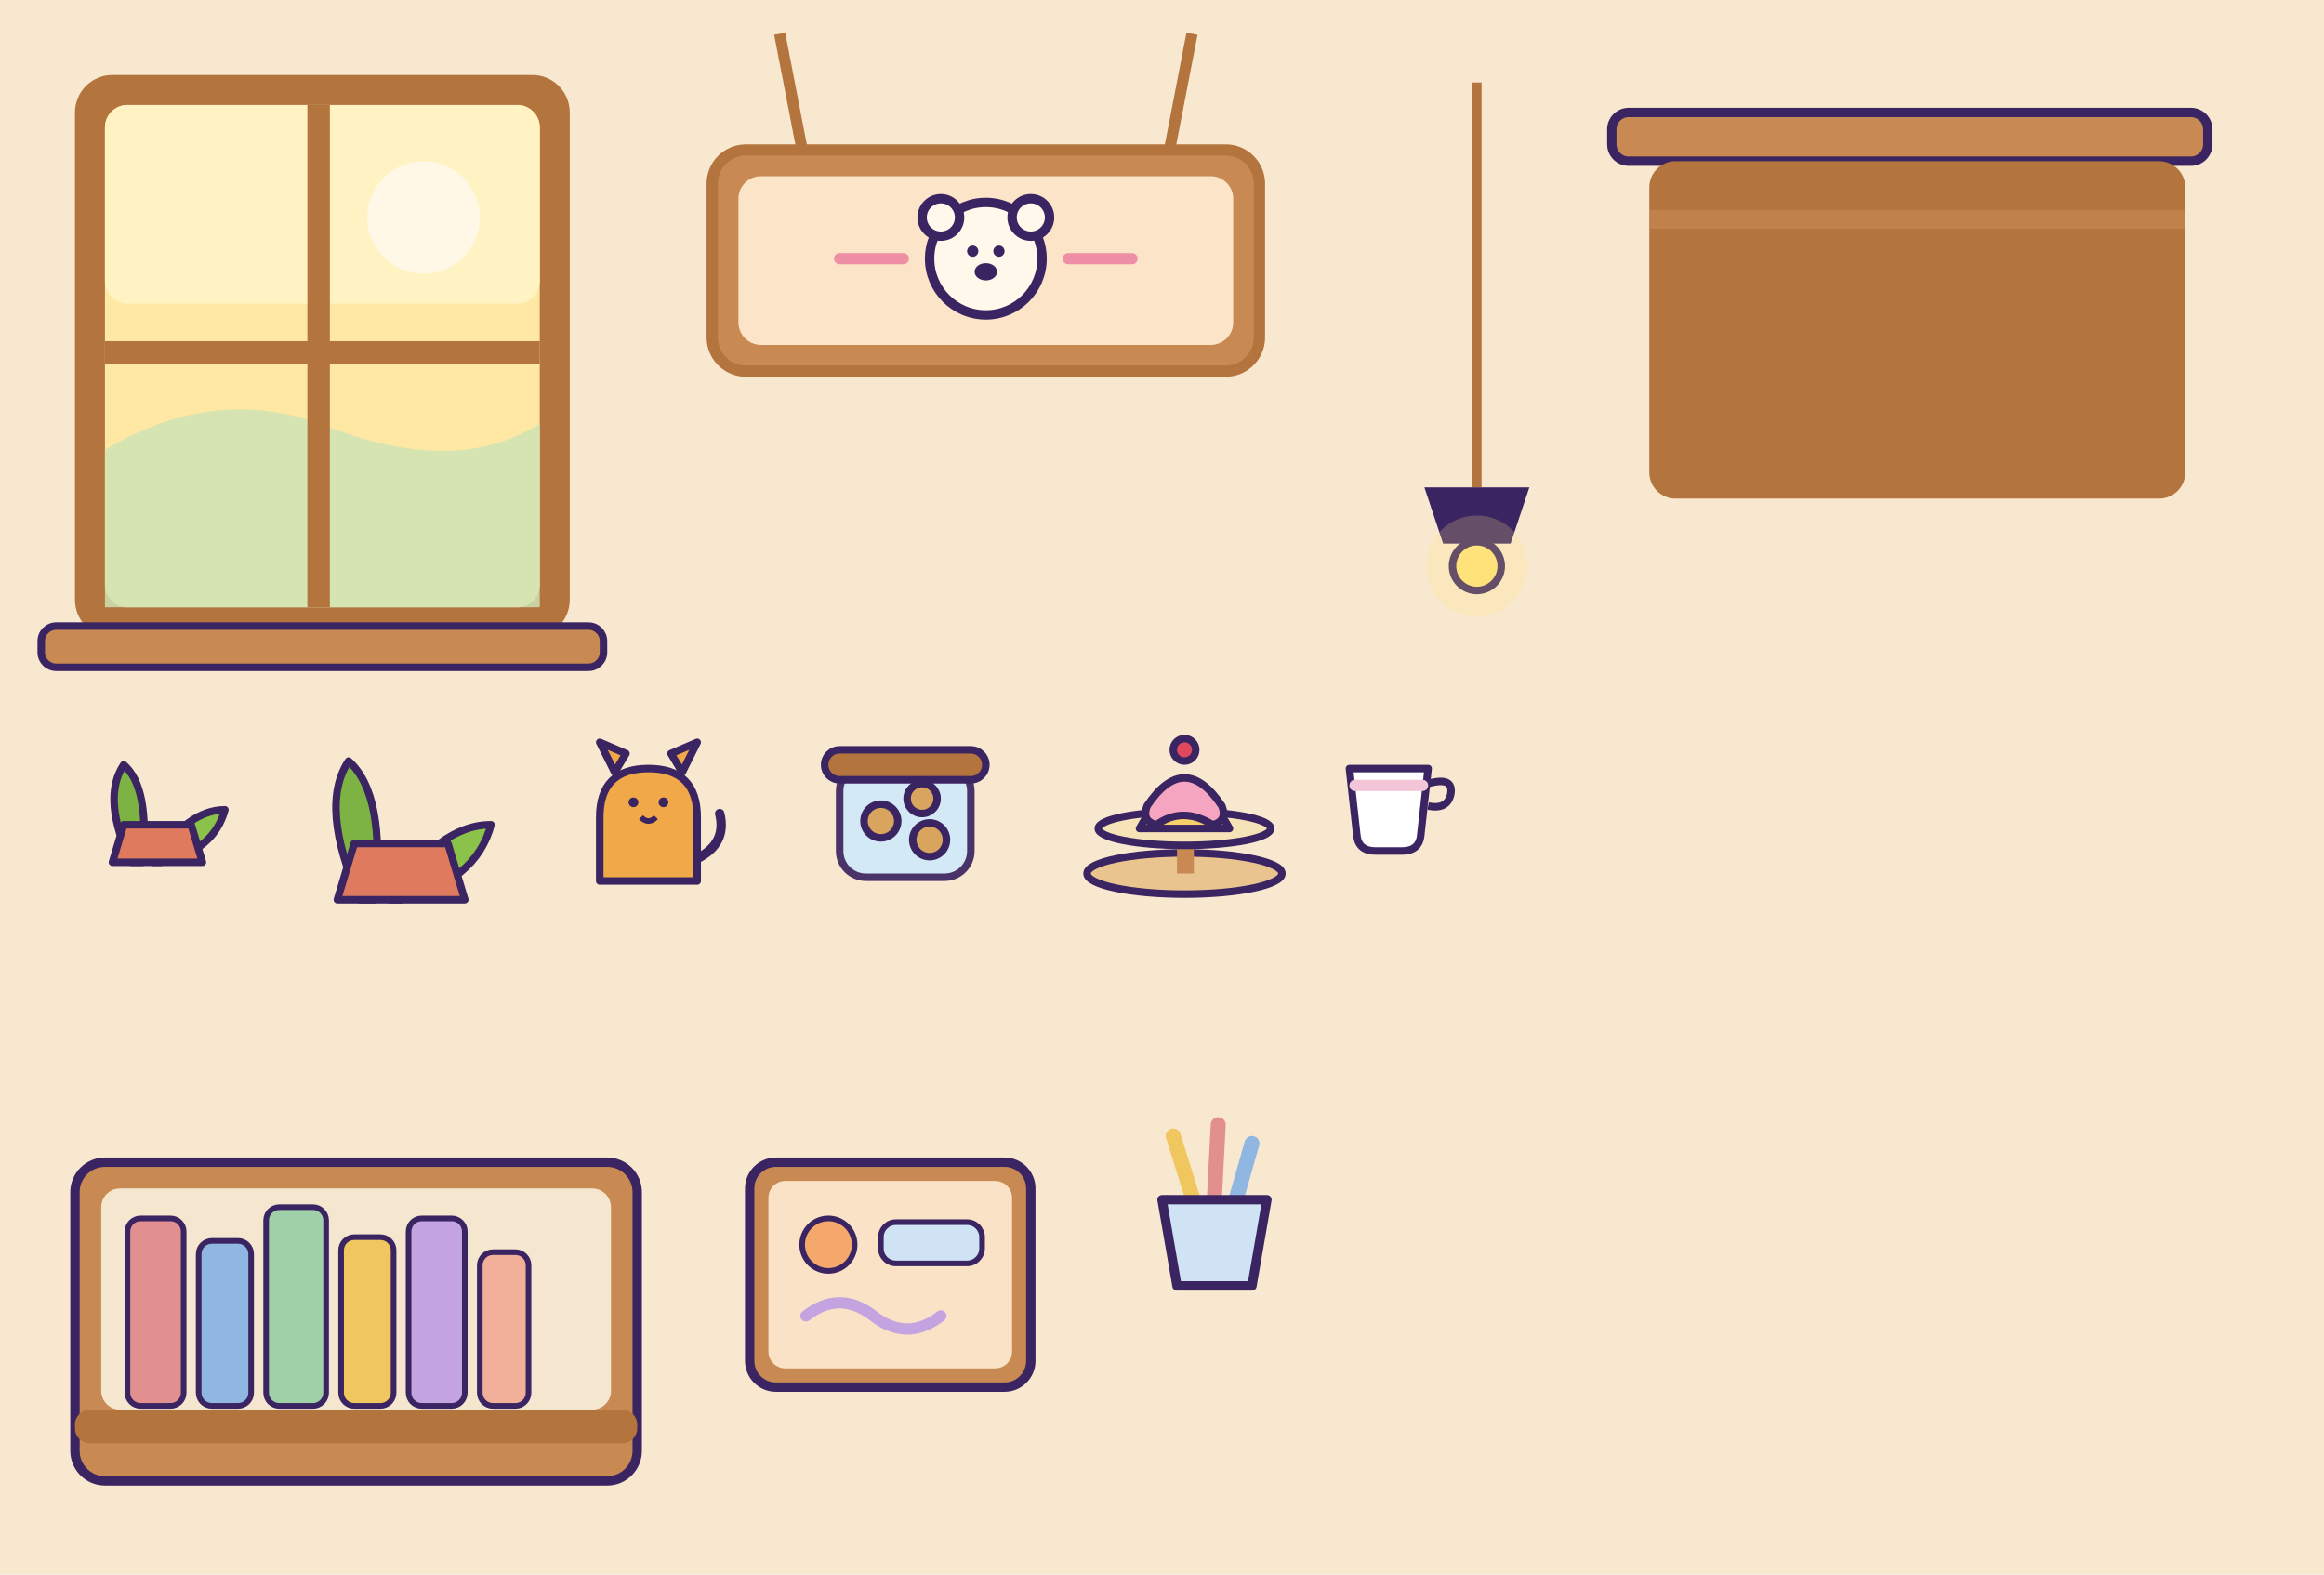
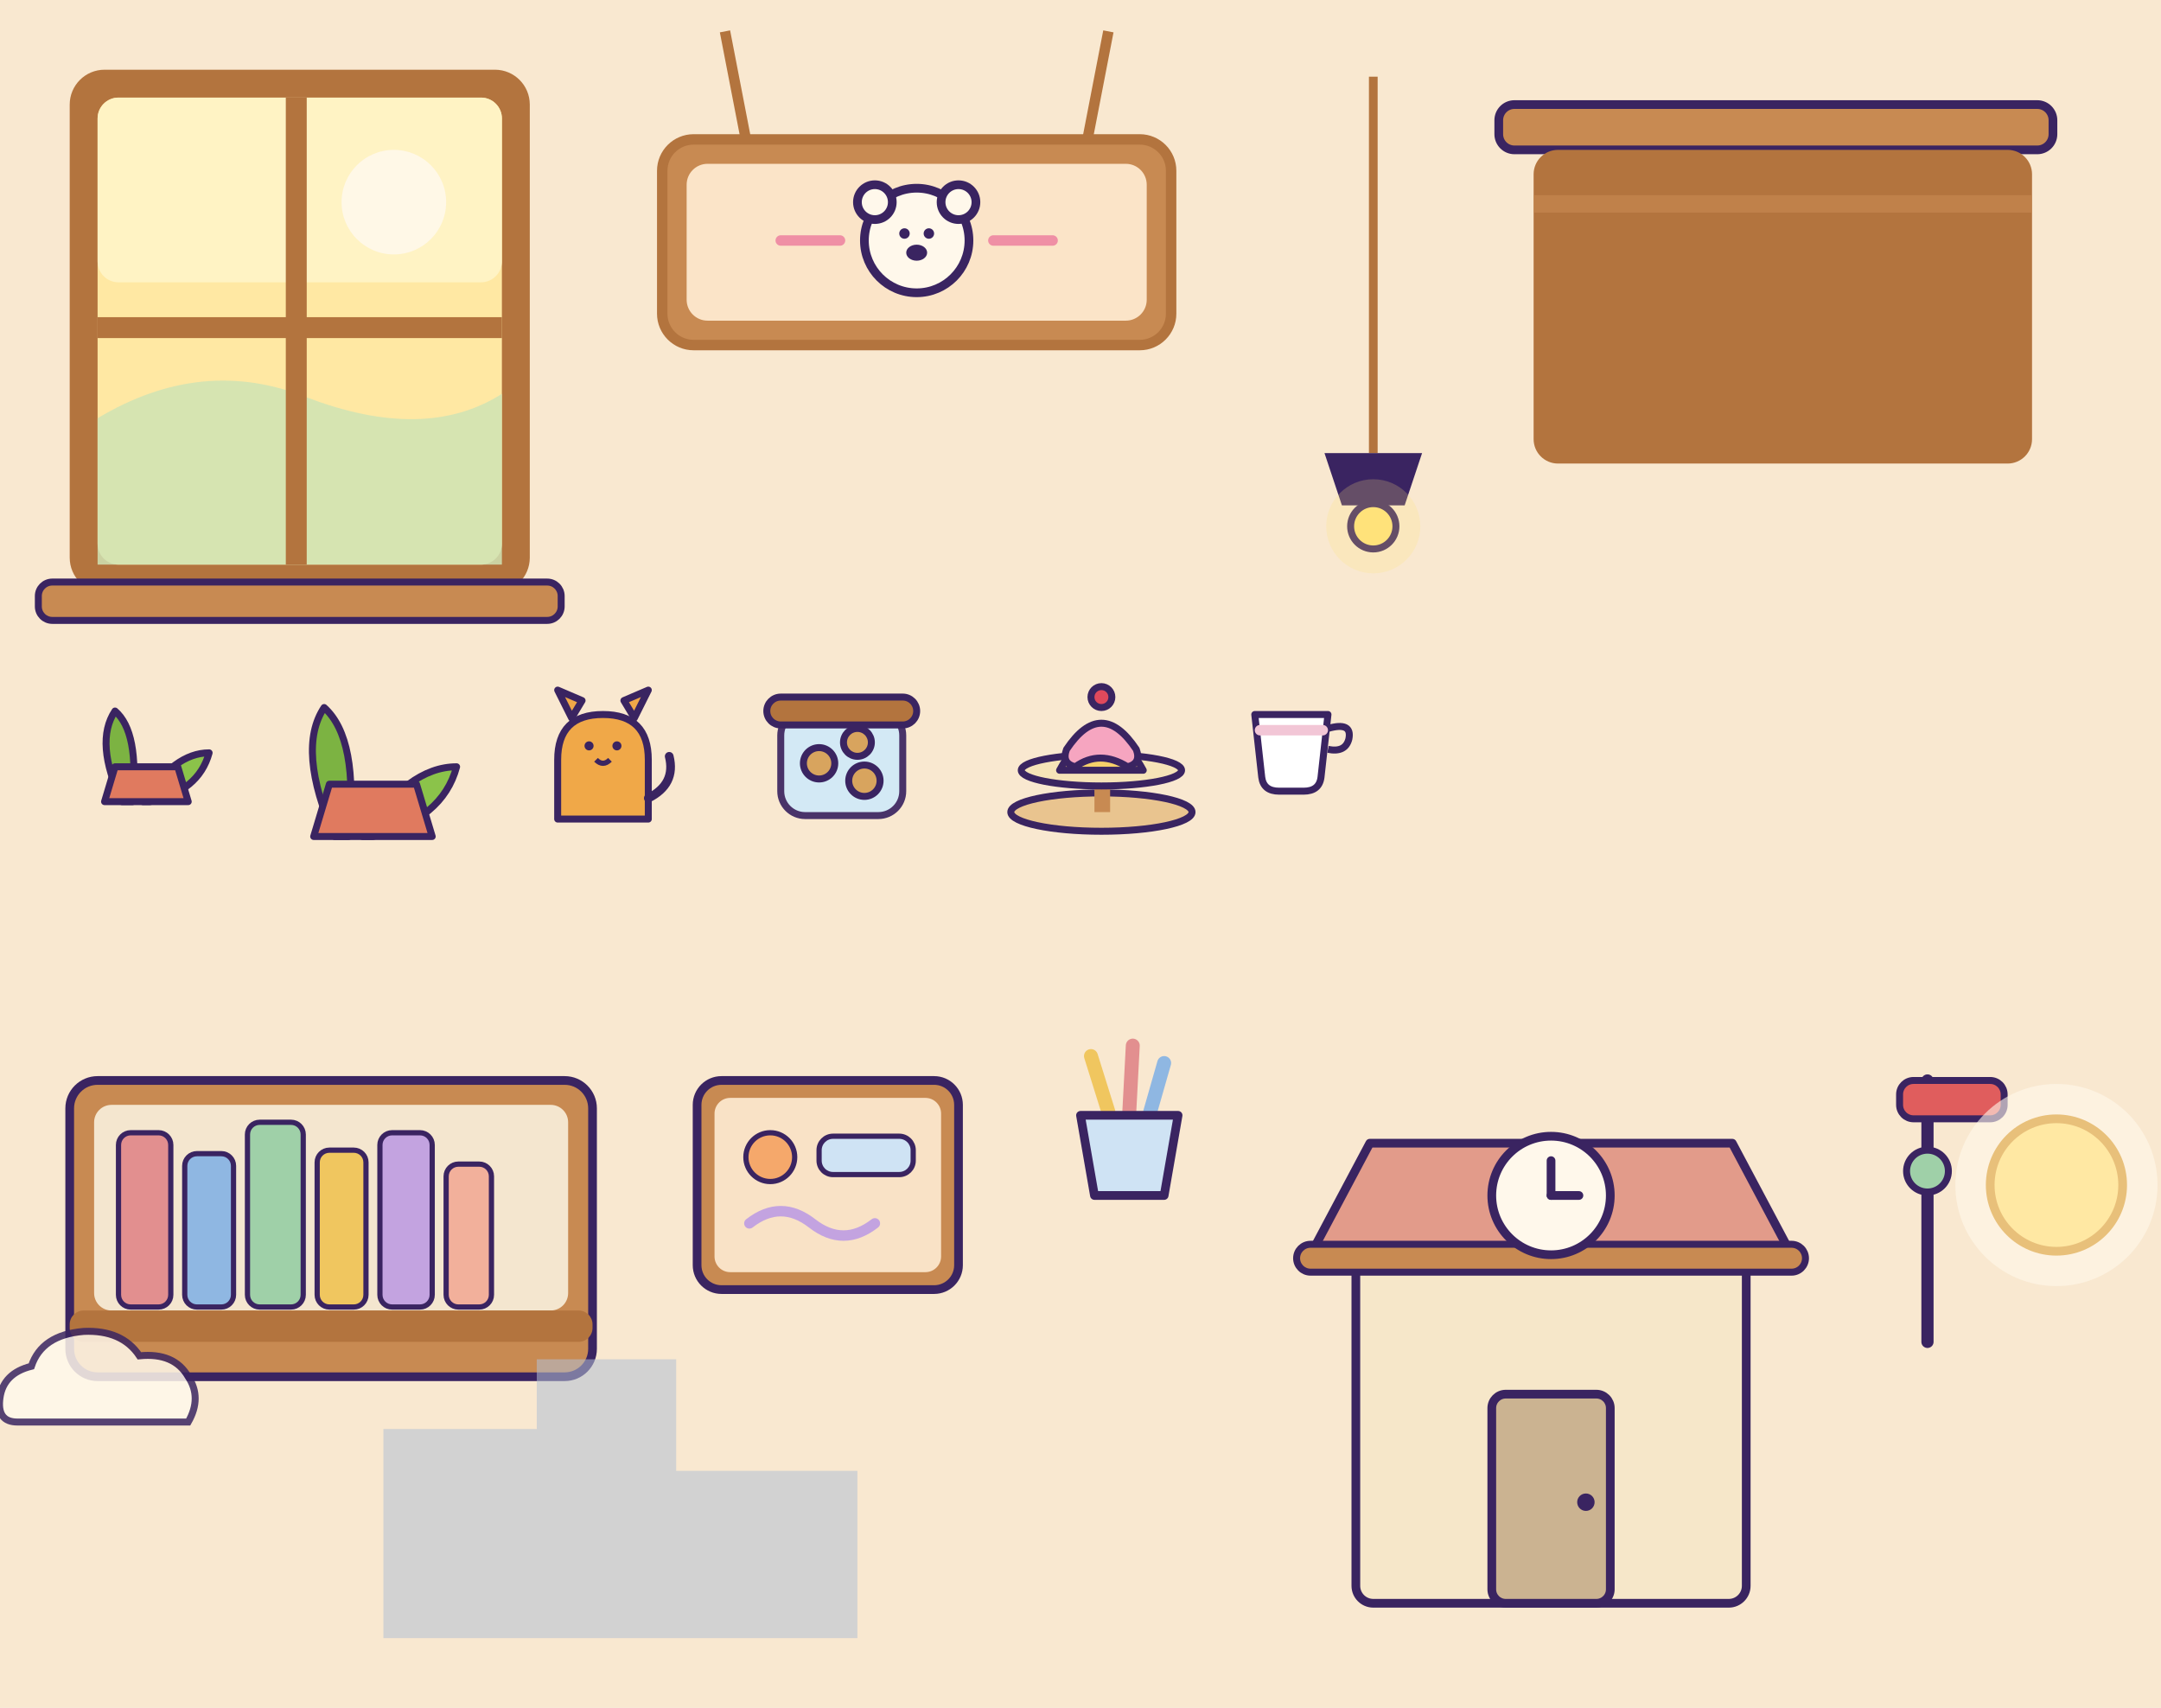
- <svg xmlns="http://www.w3.org/2000/svg" width="1240" height="840" viewBox="0 0 1240 840" version="1.1">
-   <rect x="0" y="0" width="1240" height="840" fill="#f9e8d0" />
+ <svg xmlns="http://www.w3.org/2000/svg" width="1240" height="980" viewBox="0 0 1240 980" version="1.1">
+   <rect x="0" y="0" width="1240" height="980" fill="#f9e8d0" />
  <g id="window-four-pane">
    <g transform="translate(40 40)">
      <rect x="0" y="0" width="264" height="300" rx="20" fill="#b3743e" />
      <rect x="16" y="16" width="232" height="268" rx="12" fill="#ffe8a3" />
      <rect x="16" y="16" width="232" height="106" rx="12" fill="#fff3c4" />
      <circle cx="186" cy="76" r="30" fill="#fff8eb" opacity="0.9" />
      <path d="M 16 200 q 60 -36 120 -12 q 68 26 112 -2 v 98 h -232 Z" fill="#cfe3b4" opacity="0.85" />
      <rect x="124" y="16" width="12" height="268" fill="#b3743e" />
      <rect x="16" y="142" width="232" height="12" fill="#b3743e" />
      <rect x="-18" y="294" width="300" height="22" rx="8" fill="#c88a52" stroke="#3a2461" stroke-width="4" />
    </g>
  </g>
  <g id="sign-bear-cafe">
    <g transform="translate(380 80)">
      <line x1="36" y1="-62" x2="48" y2="0" stroke="#b3743e" stroke-width="6" />
      <line x1="256" y1="-62" x2="244" y2="0" stroke="#b3743e" stroke-width="6" />
      <rect x="0" y="0" width="292" height="118" rx="18" fill="#c88a52" stroke="#b3743e" stroke-width="6" />
      <rect x="14" y="14" width="264" height="90" rx="12" fill="#fbe4c8" />
      <g stroke="#3a2461" stroke-width="5">
        <circle cx="146" cy="58" r="30" fill="#fff8eb" />
        <circle cx="122" cy="36" r="10" fill="#fff8eb" />
        <circle cx="170" cy="36" r="10" fill="#fff8eb" />
        <circle cx="139" cy="54" r="3" fill="#3a2461" stroke="none" />
        <circle cx="153" cy="54" r="3" fill="#3a2461" stroke="none" />
        <ellipse cx="146" cy="65" rx="6" ry="4.6" fill="#3a2461" stroke="none" />
        <path d="M 68 58 h 34 M 190 58 h 34" stroke-width="6" stroke-linecap="round" stroke="#ef8fa5" />
      </g>
    </g>
  </g>
  <g id="lamp-hanging">
    <g transform="translate(760 260)">
      <line x1="28" y1="-216" x2="28" y2="0" stroke="#b3743e" stroke-width="5" />
      <path d="M 0 0 h 56 l -10 30 h -36 z" fill="#3a2461" />
      <circle cx="28" cy="42" r="13" fill="#ffe27a" stroke="#3a2461" stroke-width="4" />
      <circle cx="28" cy="42" r="27" fill="#ffe27a" opacity="0.22" />
    </g>
  </g>
  <g id="counter-corner">
    <g transform="translate(860 60)">
      <rect x="0" y="0" width="318" height="26" rx="9" fill="#c88a52" stroke="#3a2461" stroke-width="5" />
      <rect x="20" y="26" width="286" height="180" rx="14" fill="#b3743e" />
      <rect x="20" y="52" width="286" height="10" fill="#c88a52" opacity="0.6" />
    </g>
  </g>
  <g id="plant-small">
    <g transform="translate(60 460)">
      <g stroke="#3a2461" stroke-width="4" stroke-linejoin="round">
        <path d="M 10 0 q -16 -34 -4 -52 q 14 12 10 52 z" fill="#7cb342" />
        <path d="M 22 0 q 18 -28 38 -28 q -6 22 -34 28 z" fill="#8bc34a" />
        <path d="M 0 0 h 48 l -6 -20 h -36 z" fill="#e07a5f" />
      </g>
    </g>
  </g>
  <g id="plant-floor">
    <g transform="translate(180 480)">
      <g stroke="#3a2461" stroke-width="4" stroke-linejoin="round">
        <path d="M 12 0 q -22 -50 -6 -74 q 20 18 14 74 z" fill="#7cb342" />
        <path d="M 28 0 q 26 -40 54 -40 q -8 30 -48 40 z" fill="#8bc34a" />
        <path d="M 0 0 h 68 l -9 -30 h -50 z" fill="#e07a5f" />
      </g>
    </g>
  </g>
  <g id="cat-sitting">
    <g transform="translate(320 470)">
      <g stroke="#3a2461" stroke-width="4" stroke-linejoin="round">
        <path d="M 0 0 v -34 q 0 -26 26 -26 q 26 0 26 26 v 34 z" fill="#f0a848" />
        <path d="M 8 -58 l -8 -16 l 14 6 z" fill="#f0a848" />
        <path d="M 44 -58 l 8 -16 l -14 6 z" fill="#f0a848" />
        <circle cx="18" cy="-42" r="2.6" fill="#3a2461" stroke="none" />
        <circle cx="34" cy="-42" r="2.6" fill="#3a2461" stroke="none" />
        <path d="M 22 -34 q 4 4 8 0" fill="none" stroke-width="3" />
        <path d="M 52 -12 q 16 -8 12 -24" fill="none" stroke-width="5" stroke-linecap="round" />
      </g>
    </g>
  </g>
  <g id="jar-cookies">
    <g transform="translate(440 400)">
      <g stroke="#3a2461" stroke-width="4">
        <rect x="8" y="8" width="70" height="60" rx="14" fill="#cfe9f8" opacity="0.92" />
        <rect x="0" y="0" width="86" height="16" rx="8" fill="#b3743e" />
        <circle cx="30" cy="38" r="9" fill="#d8a45e" />
        <circle cx="56" cy="48" r="9" fill="#d8a45e" />
        <circle cx="52" cy="26" r="8" fill="#d8a45e" />
      </g>
    </g>
  </g>
  <g id="cake-stand">
    <g transform="translate(580 400)">
      <g stroke="#3a2461" stroke-width="4" stroke-linejoin="round">
        <ellipse cx="52" cy="66" rx="52" ry="11" fill="#e9c48f" />
        <rect x="48" y="42" width="9" height="24" fill="#c88a52" stroke="none" />
        <ellipse cx="52" cy="42" rx="46" ry="9" fill="#f6e3b8" />
        <path d="M 28 42 q 24 -44 48 0 z" fill="#f6d06a" />
        <path d="M 32 30 q 20 -30 40 0 q 3 8 -5 10 q -16 -10 -30 0 q -8 -2 -5 -10 z" fill="#f6a5c0" />
        <circle cx="52" cy="0" r="6" fill="#e0495c" />
      </g>
    </g>
  </g>
  <g id="cup-cocoa">
    <g transform="translate(720 410)">
      <g stroke="#3a2461" stroke-width="4">
        <path d="M 42 8 q 14 -4 12 6 q -2 8 -12 6" fill="none" />
        <path d="M 0 0 h 42 l -4 36 q -1 8 -10 8 h -14 q -9 0 -10 -8 z" fill="#ffffff" stroke-linejoin="round" />
        <path d="M 3 9 h 36" stroke="#f2c6d6" stroke-width="6" stroke-linecap="round" />
      </g>
    </g>
  </g>
  <g id="bookshelf-low">
    <g transform="translate(40 620)">
      <rect x="0" y="0" width="300" height="170" rx="16" fill="#c88a52" stroke="#3a2461" stroke-width="5" />
      <rect x="14" y="14" width="272" height="118" rx="10" fill="#f4e6cf" />
      <rect x="0" y="132" width="300" height="18" rx="8" fill="#b3743e" />
      <g stroke="#3a2461" stroke-width="3">
        <rect x="28" y="30" width="30" height="100" rx="7" fill="#e28f8f" />
        <rect x="66" y="42" width="28" height="88" rx="7" fill="#8fb7e2" />
        <rect x="102" y="24" width="32" height="106" rx="7" fill="#9fd0a8" />
        <rect x="142" y="40" width="28" height="90" rx="7" fill="#f0c65f" />
        <rect x="178" y="30" width="30" height="100" rx="7" fill="#c3a3e0" />
        <rect x="216" y="48" width="26" height="82" rx="7" fill="#f2b09b" />
      </g>
    </g>
  </g>
  <g id="pin-board">
    <g transform="translate(400 620)">
      <rect x="0" y="0" width="150" height="120" rx="14" fill="#c88a52" stroke="#3a2461" stroke-width="5" />
      <rect x="10" y="10" width="130" height="100" rx="9" fill="#f9e2c6" />
      <circle cx="42" cy="44" r="14" fill="#f5a86b" stroke="#3a2461" stroke-width="3" />
      <rect x="70" y="32" width="54" height="22" rx="8" fill="#cfe3f4" stroke="#3a2461" stroke-width="3" />
      <path d="M 30 82 q 18 -14 36 0 q 18 14 36 0" fill="none" stroke="#c3a3e0" stroke-width="6" stroke-linecap="round" />
    </g>
  </g>
  <g id="pencil-pot">
    <g transform="translate(620 640)">
      <g stroke="#3a2461" stroke-width="5">
        <line x1="16" y1="-2" x2="6" y2="-34" stroke="#f0c65f" stroke-width="8" stroke-linecap="round" />
        <line x1="28" y1="-2" x2="30" y2="-40" stroke="#e28f8f" stroke-width="8" stroke-linecap="round" />
        <line x1="40" y1="-2" x2="48" y2="-30" stroke="#8fb7e2" stroke-width="8" stroke-linecap="round" />
        <path d="M 0 0 h 56 l -8 46 h -40 Z" fill="#cfe3f4" stroke-linejoin="round" />
      </g>
    </g>
  </g>
+   <g id="station-house">
+     <g transform="translate(760 620)">
+       <rect x="18" y="96" width="224" height="204" rx="10" fill="#f6e7c9" stroke="#3a2461" stroke-width="5" />
+       <path d="M -8 100 h 276 l -34 -64 h -208 Z" fill="#e29b8a" stroke="#3a2461" stroke-width="5" stroke-linejoin="round" />
+       <rect x="-16" y="94" width="292" height="16" rx="8" fill="#c88a52" stroke="#3a2461" stroke-width="4" />
+       <circle cx="130" cy="66" r="34" fill="#fff8eb" stroke="#3a2461" stroke-width="5" />
+       <line x1="130" y1="66" x2="130" y2="46" stroke="#3a2461" stroke-width="5" stroke-linecap="round" />
+       <line x1="130" y1="66" x2="146" y2="66" stroke="#3a2461" stroke-width="5" stroke-linecap="round" />
+       <rect x="96" y="180" width="68" height="120" rx="8" fill="#cbb391" stroke="#3a2461" stroke-width="5" />
+       <circle cx="150" cy="242" r="5" fill="#3a2461" />
+     </g>
+   </g>
+   <g id="signal-post">
+     <g transform="translate(1090 620)">
+       <line x1="16" y1="0" x2="16" y2="150" stroke="#3a2461" stroke-width="7" stroke-linecap="round" />
+       <rect x="0" y="0" width="60" height="22" rx="8" fill="#e05d5d" stroke="#3a2461" stroke-width="4" />
+       <circle cx="16" cy="52" r="12" fill="#9fd0a8" stroke="#3a2461" stroke-width="4" />
+     </g>
+   </g>
+   <g id="skyline-blocks">
+     <g transform="translate(220 780)">
+       <path d="M 0 160 V 40 H 88 V 0 H 168 V 64 H 272 V 160 Z" fill="#b3c0d4" opacity="0.55" />
+     </g>
+   </g>
+   <g id="sun-simple">
+     <g transform="translate(1180 680)">
+       <circle cx="0" cy="0" r="58" fill="#fff8eb" opacity="0.6" />
+       <circle cx="0" cy="0" r="38" fill="#ffe8a3" stroke="#e8c07a" stroke-width="5" />
+     </g>
+   </g>
+   <g id="cloud-puff">
+     <g transform="translate(60 790)">
+       <path d="M -50 26 Q -62 26 -60 12 Q -58 -2 -42 -6 Q -36 -24 -12 -26 Q 10 -27 20 -12 Q 40 -14 48 0 Q 56 12 48 26 Z" fill="#fff8eb" stroke="#3a2461" stroke-width="4" opacity="0.85" />
+     </g>
+   </g>
</svg>
